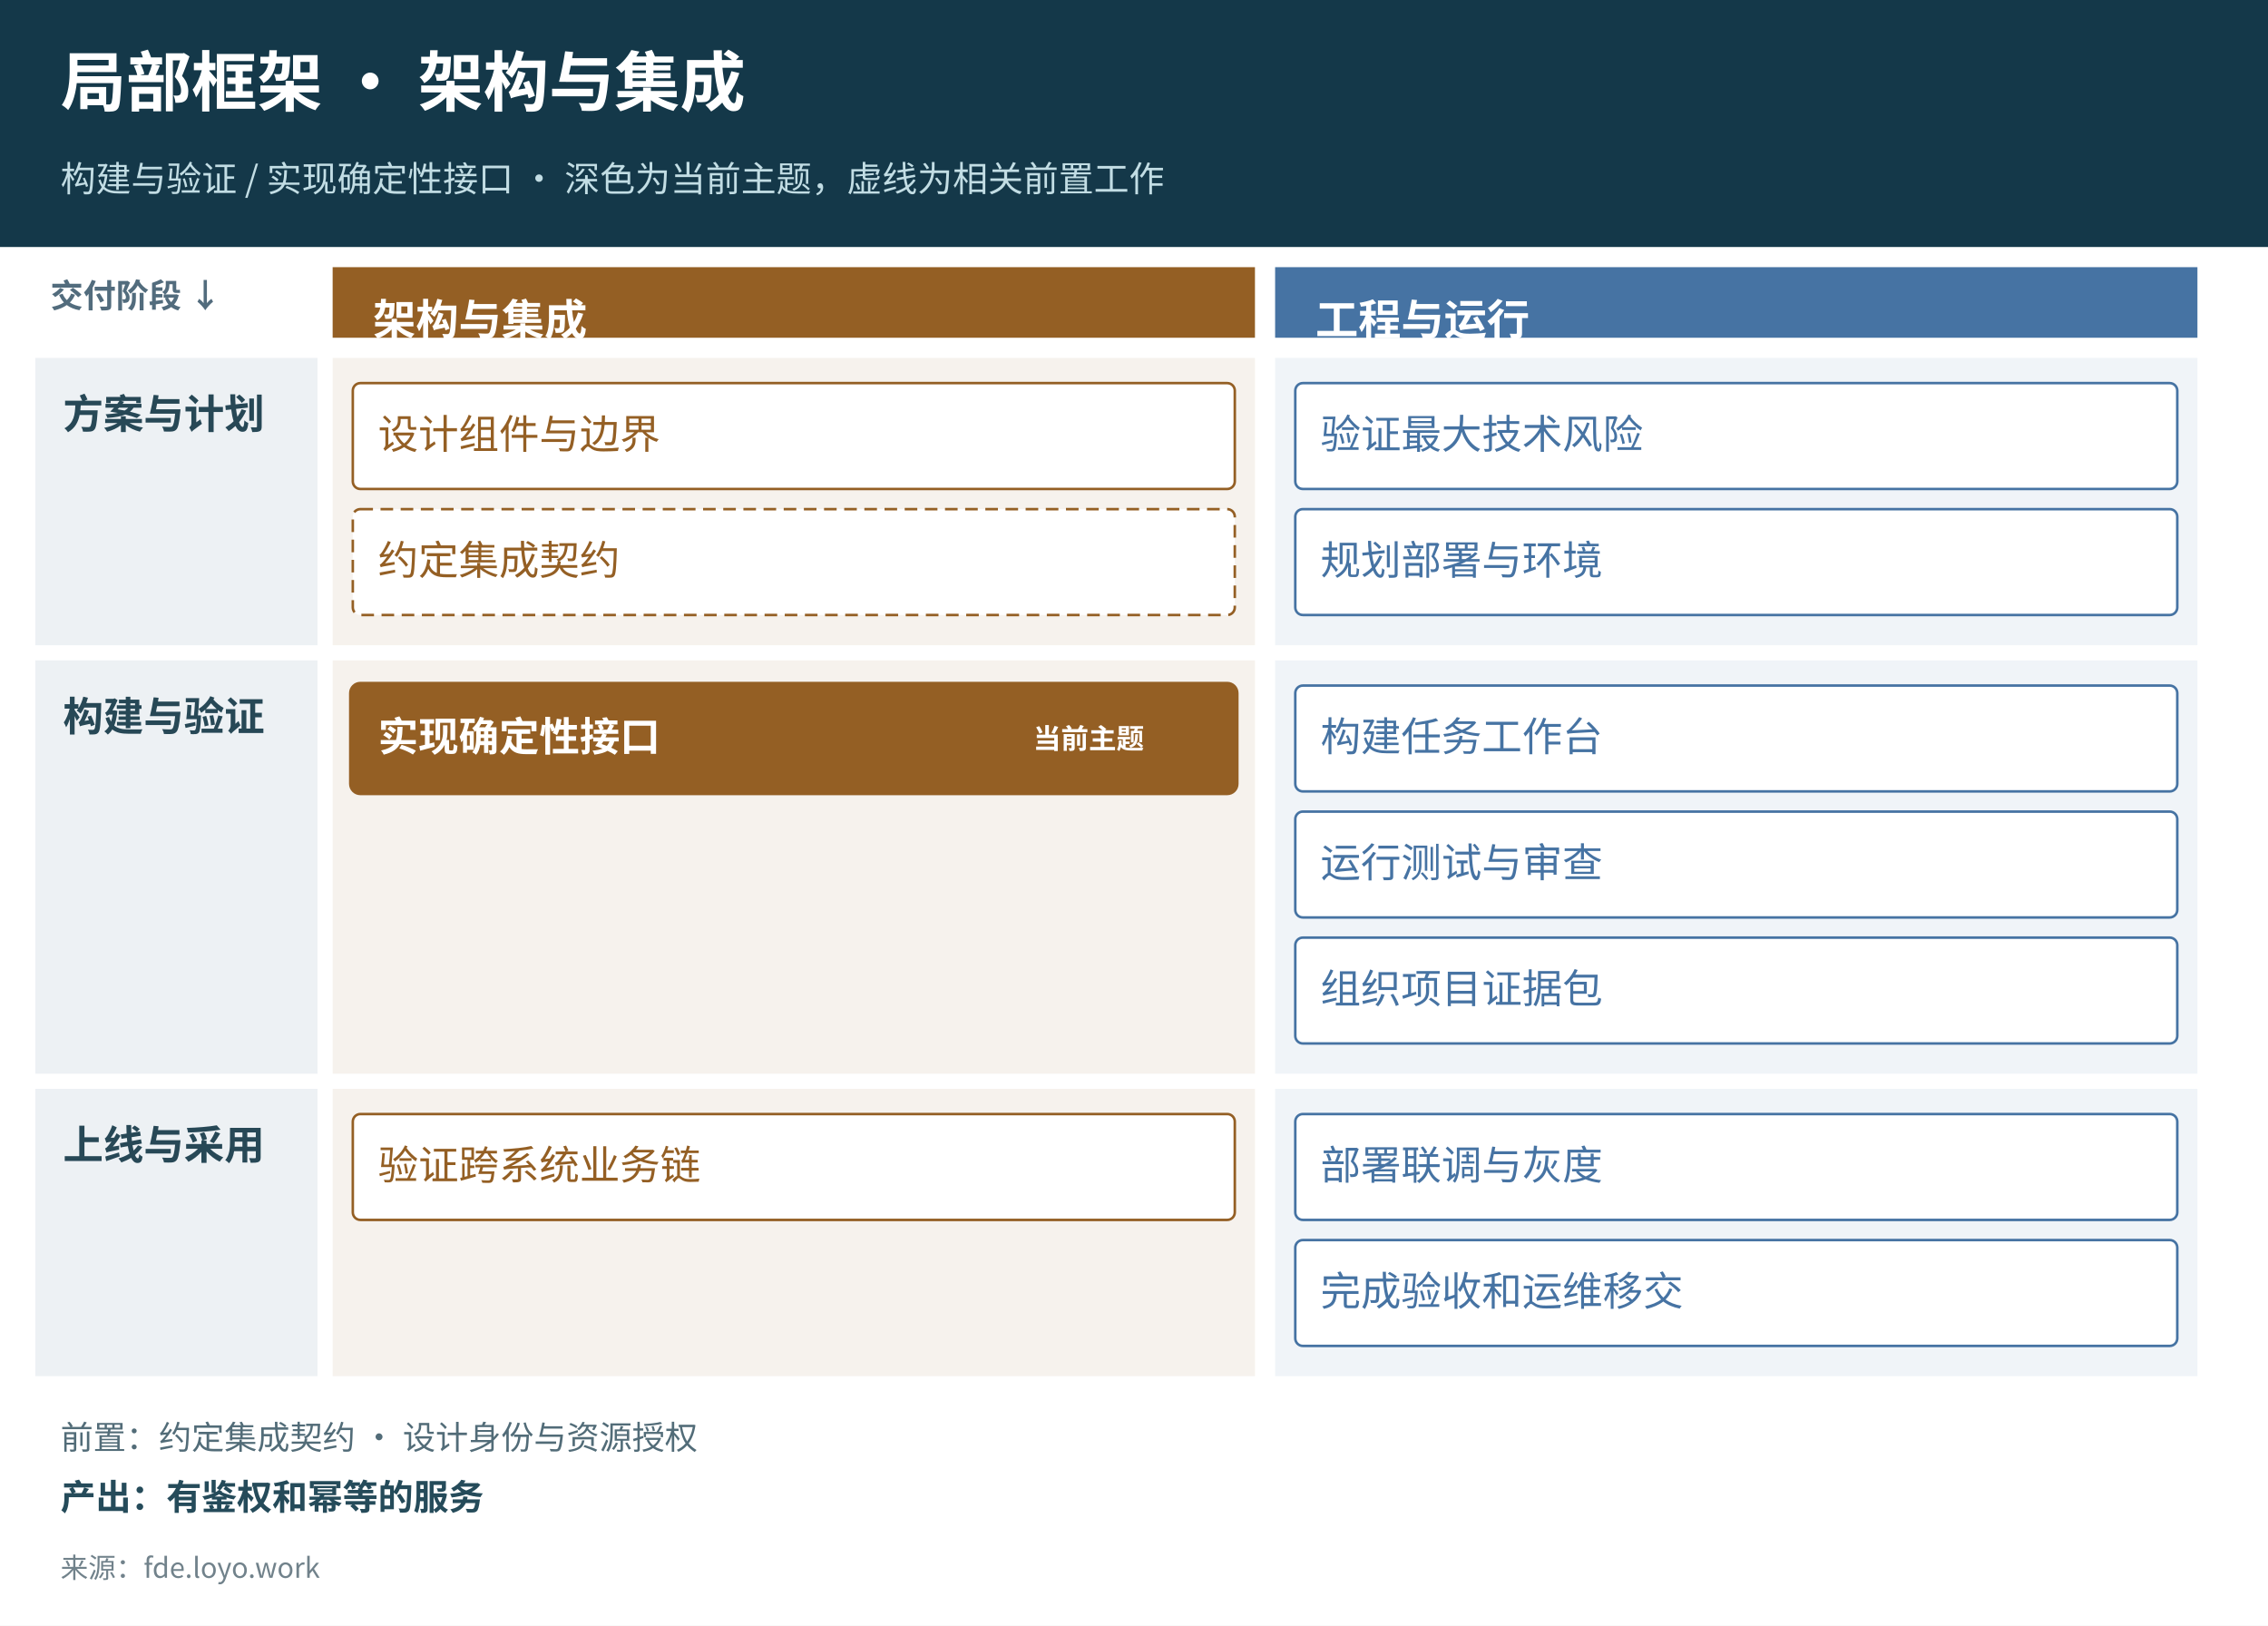
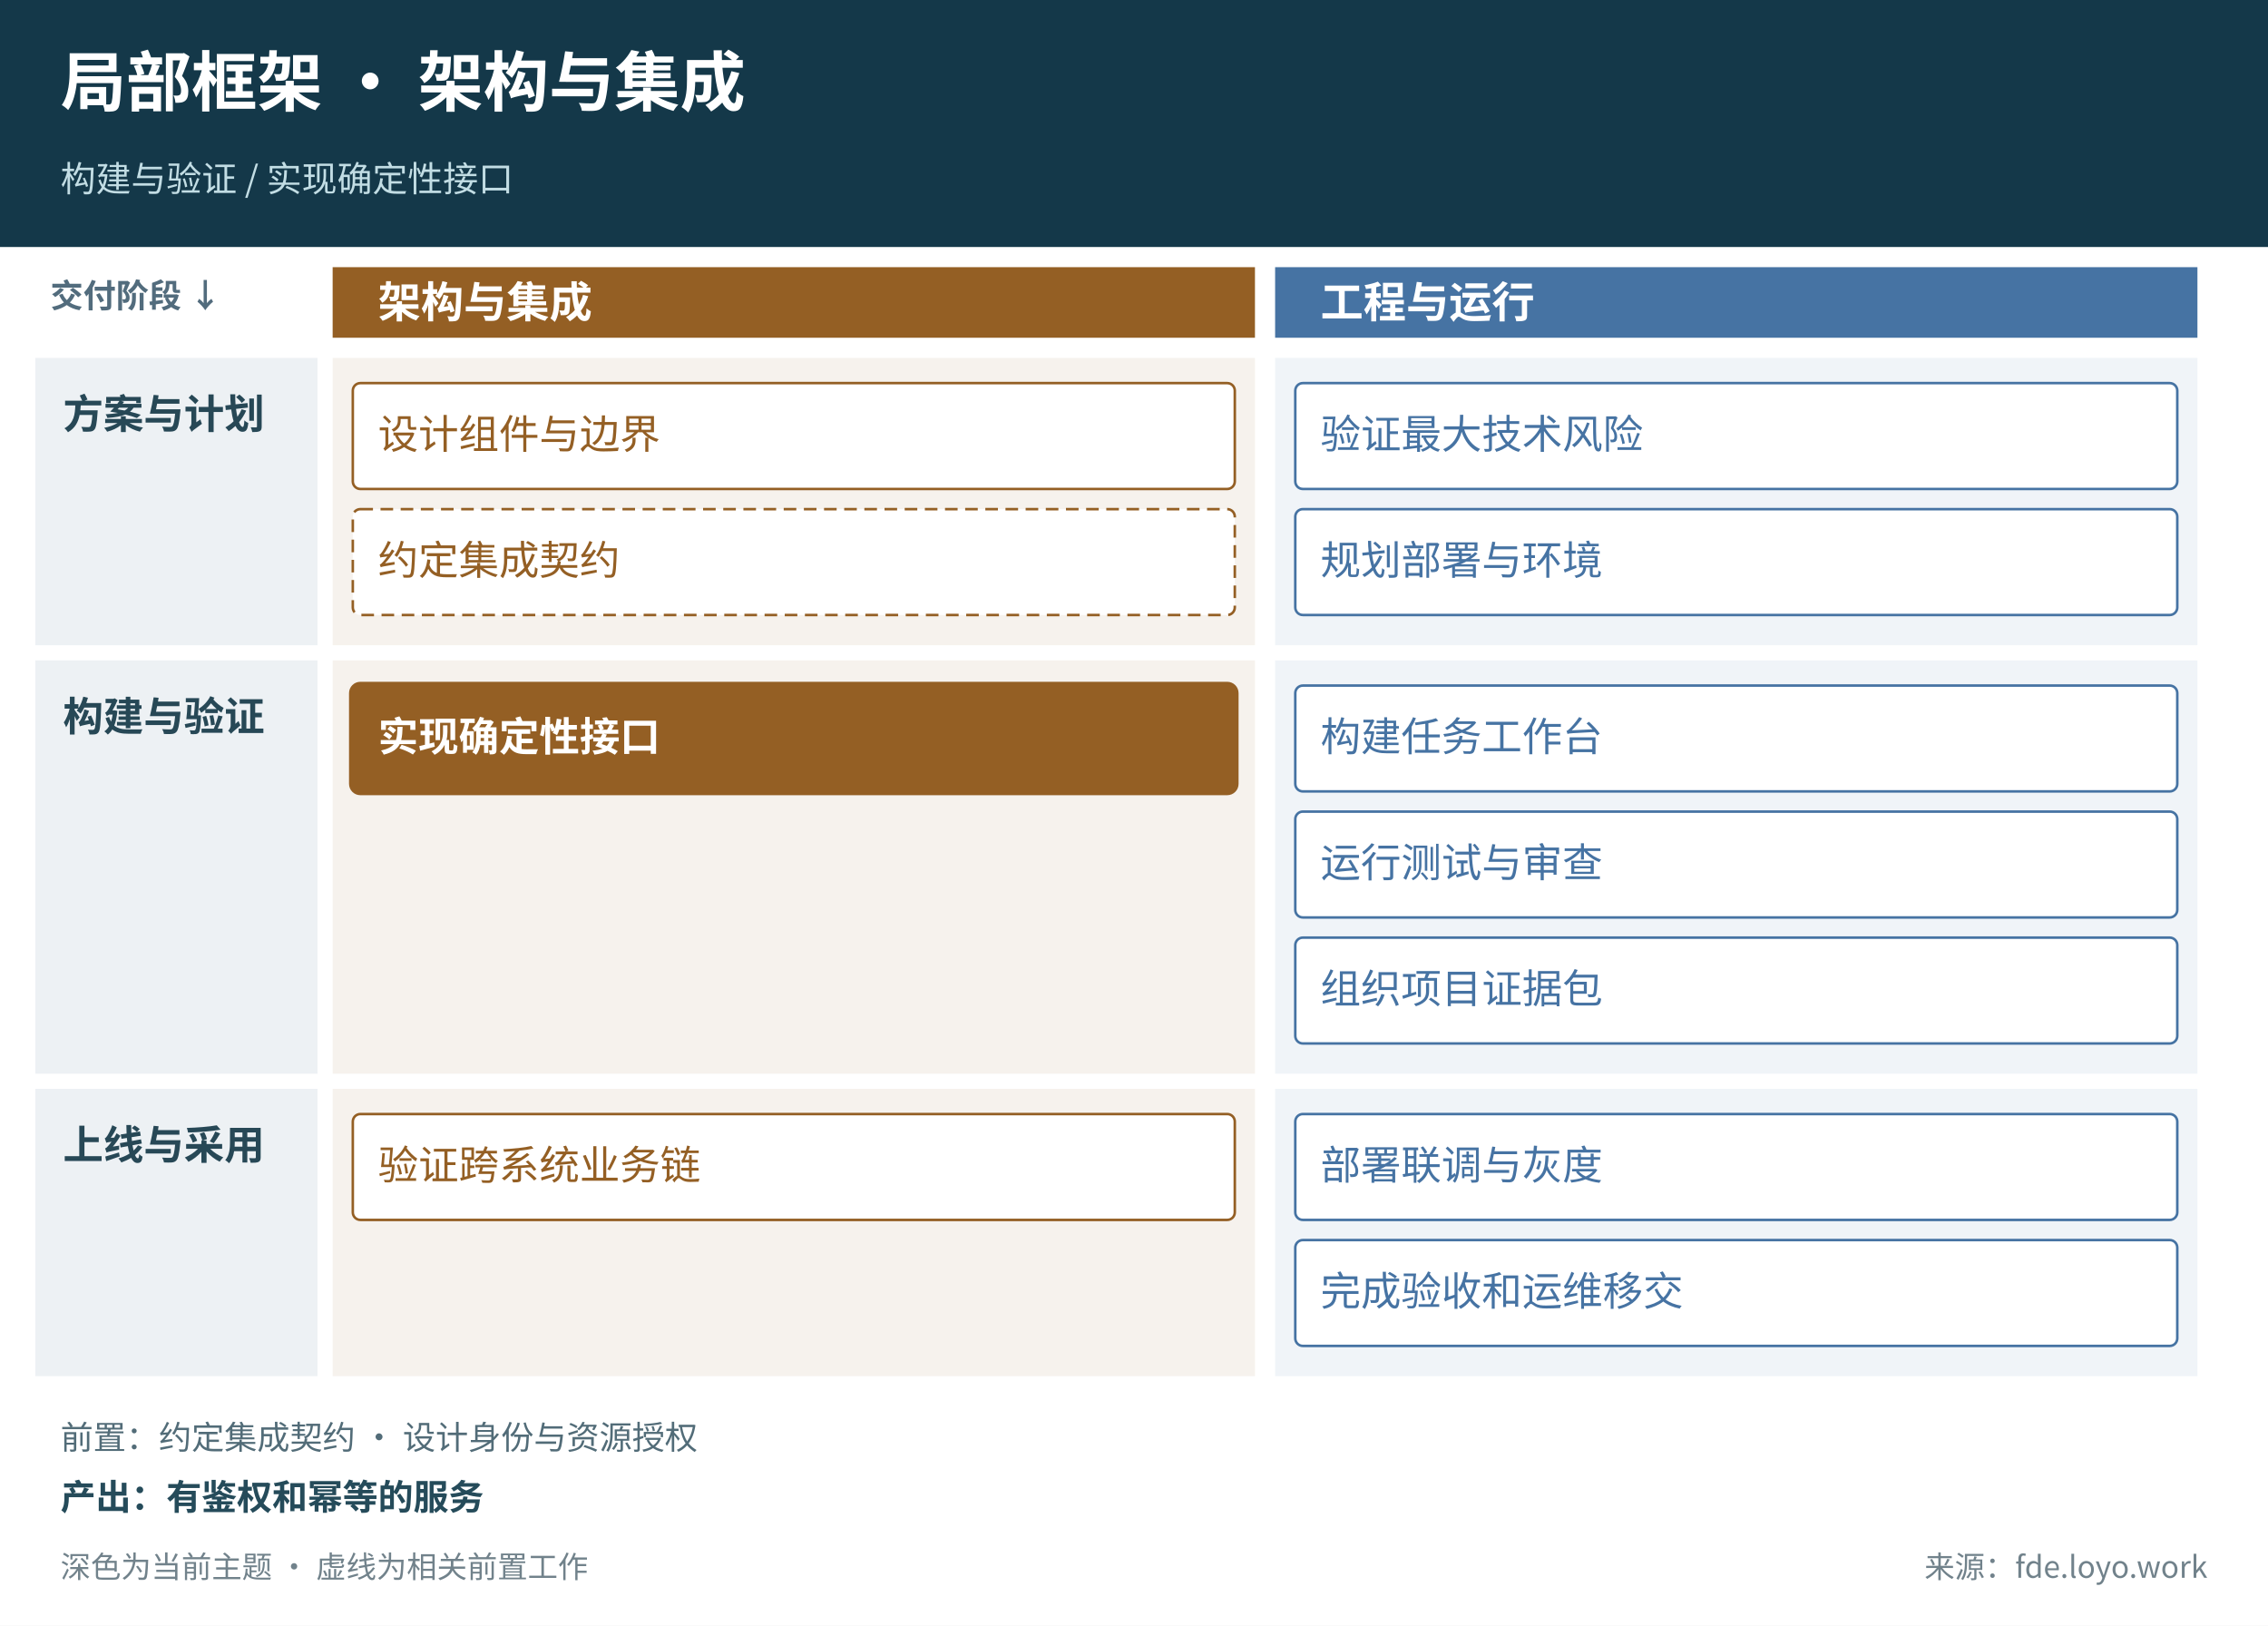
<svg xmlns="http://www.w3.org/2000/svg" viewBox="0 0 900 645" role="img" aria-labelledby="title desc">
  <rect width="900" height="645" fill="#fff" />
  <g font-family="PingFang SC,Microsoft YaHei,Noto Sans CJK SC,sans-serif">
    <rect width="900" height="98" fill="#143849" />
-     <text x="24" y="42" font-size="26" fill="#fff" font-weight="700">局部框架 · 架构与集成</text>
-     <text x="24" y="76" font-size="14" fill="#c2dde4" font-weight="400">构建与验证 / 实现确定性接口 · 深色为当前主题，虚线为相关前置工作</text>
-     <text x="20" y="122" font-size="13" fill="#526c7d" font-weight="600">交付阶段 ↓</text>
+     <text text-anchor="start" x="24" y="42" font-size="26" fill="#fff" font-weight="700">局部框架 · 架构与集成</text>
+     <text text-anchor="start" x="24" y="76" font-size="14" fill="#c2dde4" font-weight="400">构建与验证 / 实现确定性接口</text>
+     <text text-anchor="start" x="20" y="122" font-size="13" fill="#526c7d" font-weight="600">交付阶段 ↓</text>
    <rect x="132" y="106" width="366" height="28" fill="#945f24" />
-     <text x="148" y="133" font-size="17" fill="white" font-weight="650">架构与集成</text>
+     <text text-anchor="start" x="150" y="126" font-size="17" fill="white" font-weight="650">架构与集成</text>
    <rect x="506" y="106" width="366" height="28" fill="#4673a3" />
-     <text x="522" y="133" font-size="17" fill="white" font-weight="650">工程与运行</text>
+     <text text-anchor="start" x="524" y="126" font-size="17" fill="white" font-weight="650">工程与运行</text>
    <rect x="14" y="142" width="112" height="114" fill="#edf1f4" />
-     <text x="25" y="170" font-size="16" fill="#274856" font-weight="650">方案与计划</text>
+     <text text-anchor="start" x="25" y="170" font-size="16" fill="#274856" font-weight="650">方案与计划</text>
    <rect x="132" y="142" width="366" height="114" fill="#f6f2ed" />
    <a href="/docs/solution-architecture/#context-architecture" aria-label="设计组件与边界">
      <g data-process="architecture" data-current="false">
        <rect x="140" y="152" width="350" height="42" rx="3" fill="#fff" stroke="#945f24" stroke-width="1" />
-         <text x="150" y="178" font-size="16" fill="#945f24" font-weight="500">设计组件与边界</text>
+         <text text-anchor="start" x="150" y="178" font-size="16" fill="#945f24" font-weight="500">设计组件与边界</text>
      </g>
    </a>
    <a href="/docs/integration-design/#context-contracts" aria-label="约定集成契约">
      <g data-process="contracts" data-current="false">
        <rect x="140" y="202" width="350" height="42" rx="3" fill="#fff" stroke="#945f24" stroke-width="1" stroke-dasharray="5 3" />
-         <text x="150" y="228" font-size="16" fill="#945f24" font-weight="500">约定集成契约</text>
+         <text text-anchor="start" x="150" y="228" font-size="16" fill="#945f24" font-weight="500">约定集成契约</text>
      </g>
    </a>
    <rect x="506" y="142" width="366" height="114" fill="#f0f4f8" />
    <a href="/docs/prototype-validation/#context-prototype" aria-label="验证最大技术风险">
      <g data-process="prototype" data-current="false">
        <rect x="514" y="152" width="350" height="42" rx="3" fill="#fff" stroke="#4673a3" stroke-width="1" />
-         <text x="524" y="178" font-size="16" fill="#4673a3" font-weight="500">验证最大技术风险</text>
+         <text text-anchor="start" x="524" y="178" font-size="16" fill="#4673a3" font-weight="500">验证最大技术风险</text>
      </g>
    </a>
    <a href="/docs/deployment-platform/#context-platform-plan" aria-label="规划部署与环境">
      <g data-process="platform-plan" data-current="false">
        <rect x="514" y="202" width="350" height="42" rx="3" fill="#fff" stroke="#4673a3" stroke-width="1" />
-         <text x="524" y="228" font-size="16" fill="#4673a3" font-weight="500">规划部署与环境</text>
+         <text text-anchor="start" x="524" y="228" font-size="16" fill="#4673a3" font-weight="500">规划部署与环境</text>
      </g>
    </a>
    <rect x="14" y="262" width="112" height="164" fill="#edf1f4" />
-     <text x="25" y="290" font-size="16" fill="#274856" font-weight="650">构建与验证</text>
+     <text text-anchor="start" x="25" y="290" font-size="16" fill="#274856" font-weight="650">构建与验证</text>
    <rect x="132" y="262" width="366" height="164" fill="#f6f2ed" />
    <a href="/docs/api-engineering/#context-api" aria-label="实现确定性接口">
      <g data-process="api" data-current="true">
        <rect x="140" y="272" width="350" height="42" rx="3" fill="#945f24" stroke="#945f24" stroke-width="3" />
-         <text x="150" y="298" font-size="16" fill="#fff" font-weight="700">实现确定性接口</text>
-         <text x="410" y="297" font-size="11" fill="#fff" font-weight="700">当前主题</text>
+         <text text-anchor="start" x="150" y="298" font-size="16" fill="#fff" font-weight="700">实现确定性接口</text>
      </g>
    </a>
    <rect x="506" y="262" width="366" height="164" fill="#f0f4f8" />
    <a href="/docs/workflow-apps/#context-workbench" aria-label="构建任务工作台">
      <g data-process="workbench" data-current="false">
        <rect x="514" y="272" width="350" height="42" rx="3" fill="#fff" stroke="#4673a3" stroke-width="1" />
-         <text x="524" y="298" font-size="16" fill="#4673a3" font-weight="500">构建任务工作台</text>
+         <text text-anchor="start" x="524" y="298" font-size="16" fill="#4673a3" font-weight="500">构建任务工作台</text>
      </g>
    </a>
    <a href="/docs/engineering-quality/#context-quality" aria-label="运行测试与审查">
      <g data-process="quality" data-current="false">
        <rect x="514" y="322" width="350" height="42" rx="3" fill="#fff" stroke="#4673a3" stroke-width="1" />
-         <text x="524" y="348" font-size="16" fill="#4673a3" font-weight="500">运行测试与审查</text>
+         <text text-anchor="start" x="524" y="348" font-size="16" fill="#4673a3" font-weight="500">运行测试与审查</text>
      </g>
    </a>
    <a href="/docs/delivery-templates/#context-evidence" aria-label="组织项目证据包">
      <g data-process="evidence" data-current="false">
        <rect x="514" y="372" width="350" height="42" rx="3" fill="#fff" stroke="#4673a3" stroke-width="1" />
-         <text x="524" y="398" font-size="16" fill="#4673a3" font-weight="500">组织项目证据包</text>
+         <text text-anchor="start" x="524" y="398" font-size="16" fill="#4673a3" font-weight="500">组织项目证据包</text>
      </g>
    </a>
    <rect x="14" y="432" width="112" height="114" fill="#edf1f4" />
-     <text x="25" y="460" font-size="16" fill="#274856" font-weight="650">上线与采用</text>
+     <text text-anchor="start" x="25" y="460" font-size="16" fill="#274856" font-weight="650">上线与采用</text>
    <rect x="132" y="432" width="366" height="114" fill="#f6f2ed" />
    <a href="/docs/integration-design/#context-integration-test" aria-label="验证跨系统业务链">
      <g data-process="integration-test" data-current="false">
        <rect x="140" y="442" width="350" height="42" rx="3" fill="#fff" stroke="#945f24" stroke-width="1" />
-         <text x="150" y="468" font-size="16" fill="#945f24" font-weight="500">验证跨系统业务链</text>
+         <text text-anchor="start" x="150" y="468" font-size="16" fill="#945f24" font-weight="500">验证跨系统业务链</text>
      </g>
    </a>
    <rect x="506" y="432" width="366" height="114" fill="#f0f4f8" />
    <a href="/docs/site-delivery-sop/#context-release" aria-label="部署联调与灰度">
      <g data-process="release" data-current="false">
        <rect x="514" y="442" width="350" height="42" rx="3" fill="#fff" stroke="#4673a3" stroke-width="1" />
-         <text x="524" y="468" font-size="16" fill="#4673a3" font-weight="500">部署联调与灰度</text>
+         <text text-anchor="start" x="524" y="468" font-size="16" fill="#4673a3" font-weight="500">部署联调与灰度</text>
      </g>
    </a>
    <a href="/docs/acceptance-and-handover/#context-handover" aria-label="完成验收和运维移交">
      <g data-process="handover" data-current="false">
        <rect x="514" y="492" width="350" height="42" rx="3" fill="#fff" stroke="#4673a3" stroke-width="1" />
-         <text x="524" y="518" font-size="16" fill="#4673a3" font-weight="500">完成验收和运维移交</text>
+         <text text-anchor="start" x="524" y="518" font-size="16" fill="#4673a3" font-weight="500">完成验收和运维移交</text>
      </g>
    </a>
-     <text x="24" y="575" font-size="13" fill="#526c78" font-weight="400">前置：约定集成契约 · 设计身份与资源授权</text>
-     <text x="24" y="599" font-size="14" fill="#254b5a" font-weight="650">产出：有鉴权和幂等的服务</text>
-     <text x="24" y="626" font-size="11" fill="#71828b" font-weight="400">来源：fde.loyo.work</text>
+     <text text-anchor="start" x="24" y="575" font-size="13" fill="#526c78" font-weight="400">前置：约定集成契约 · 设计身份与资源授权</text>
+     <text text-anchor="start" x="24" y="599" font-size="14" fill="#254b5a" font-weight="650">产出：有鉴权和幂等的服务</text>
+     <text text-anchor="start" x="24" y="626" font-size="12" fill="#71828b" font-weight="400">深色为当前主题 · 虚线为相关前置工作</text>
+     <text text-anchor="end" x="876" y="626" font-size="12" fill="#71828b" font-weight="400">来源：fde.loyo.work</text>
  </g>
</svg>
